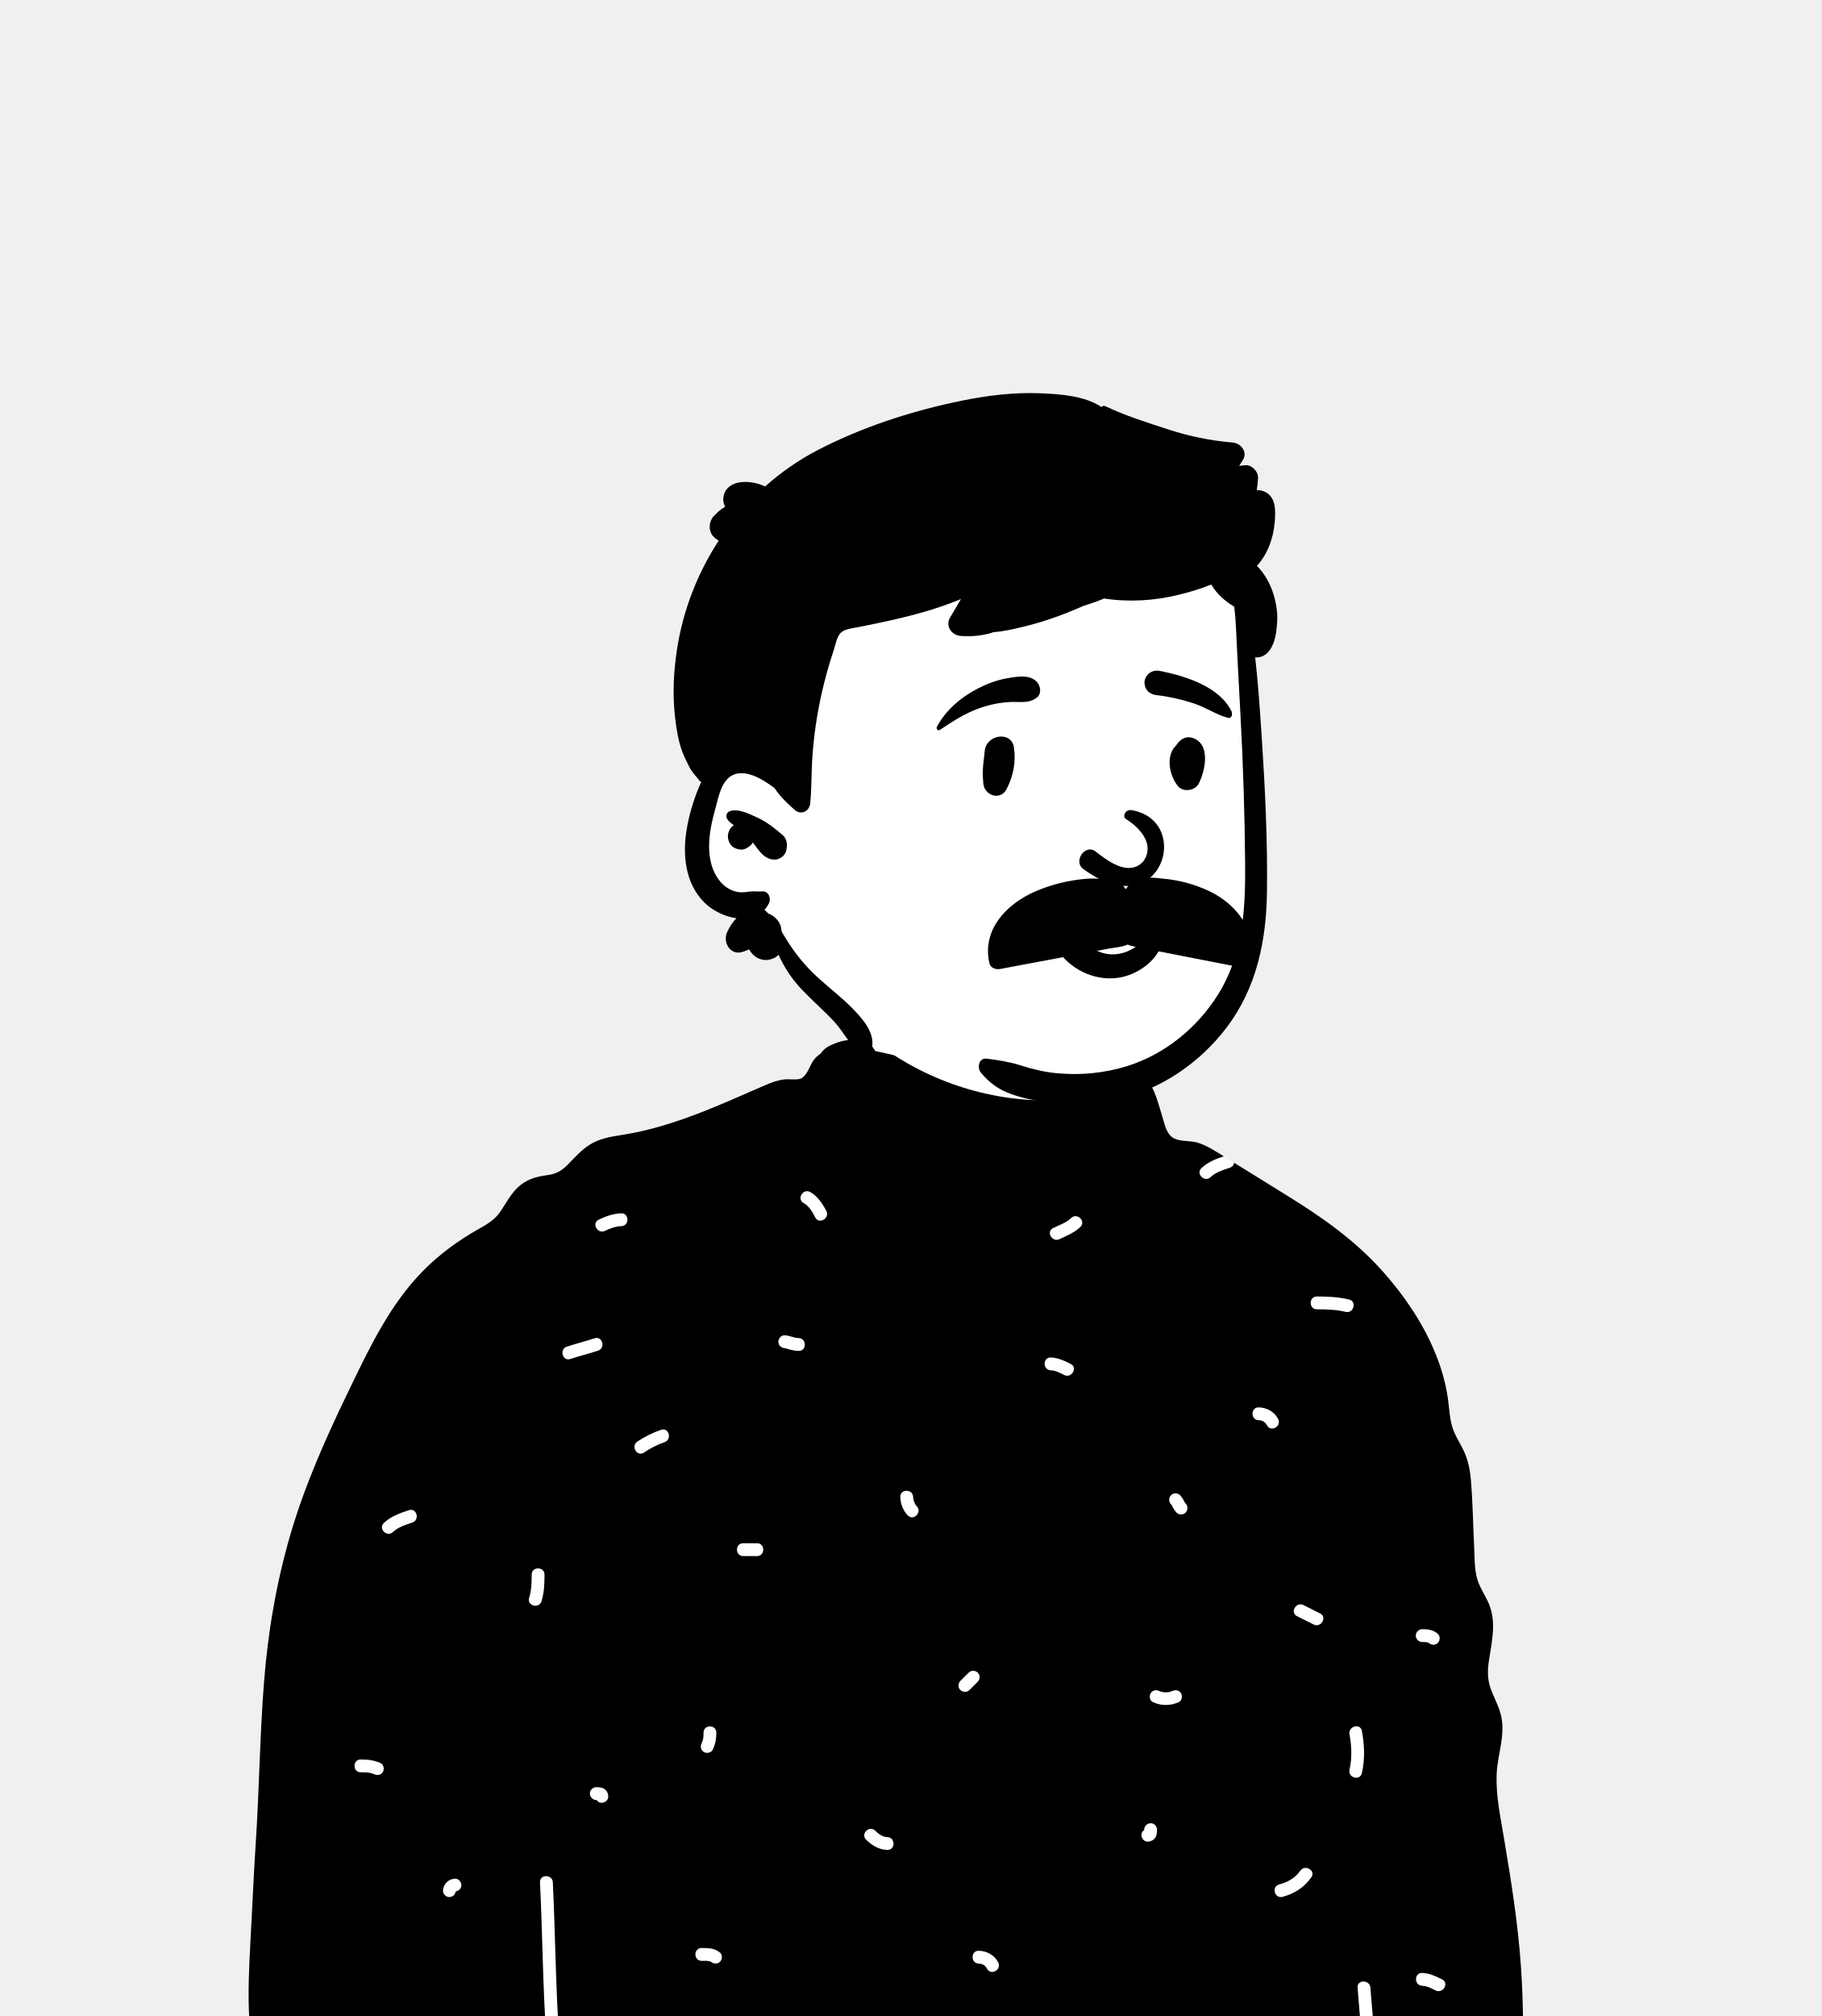
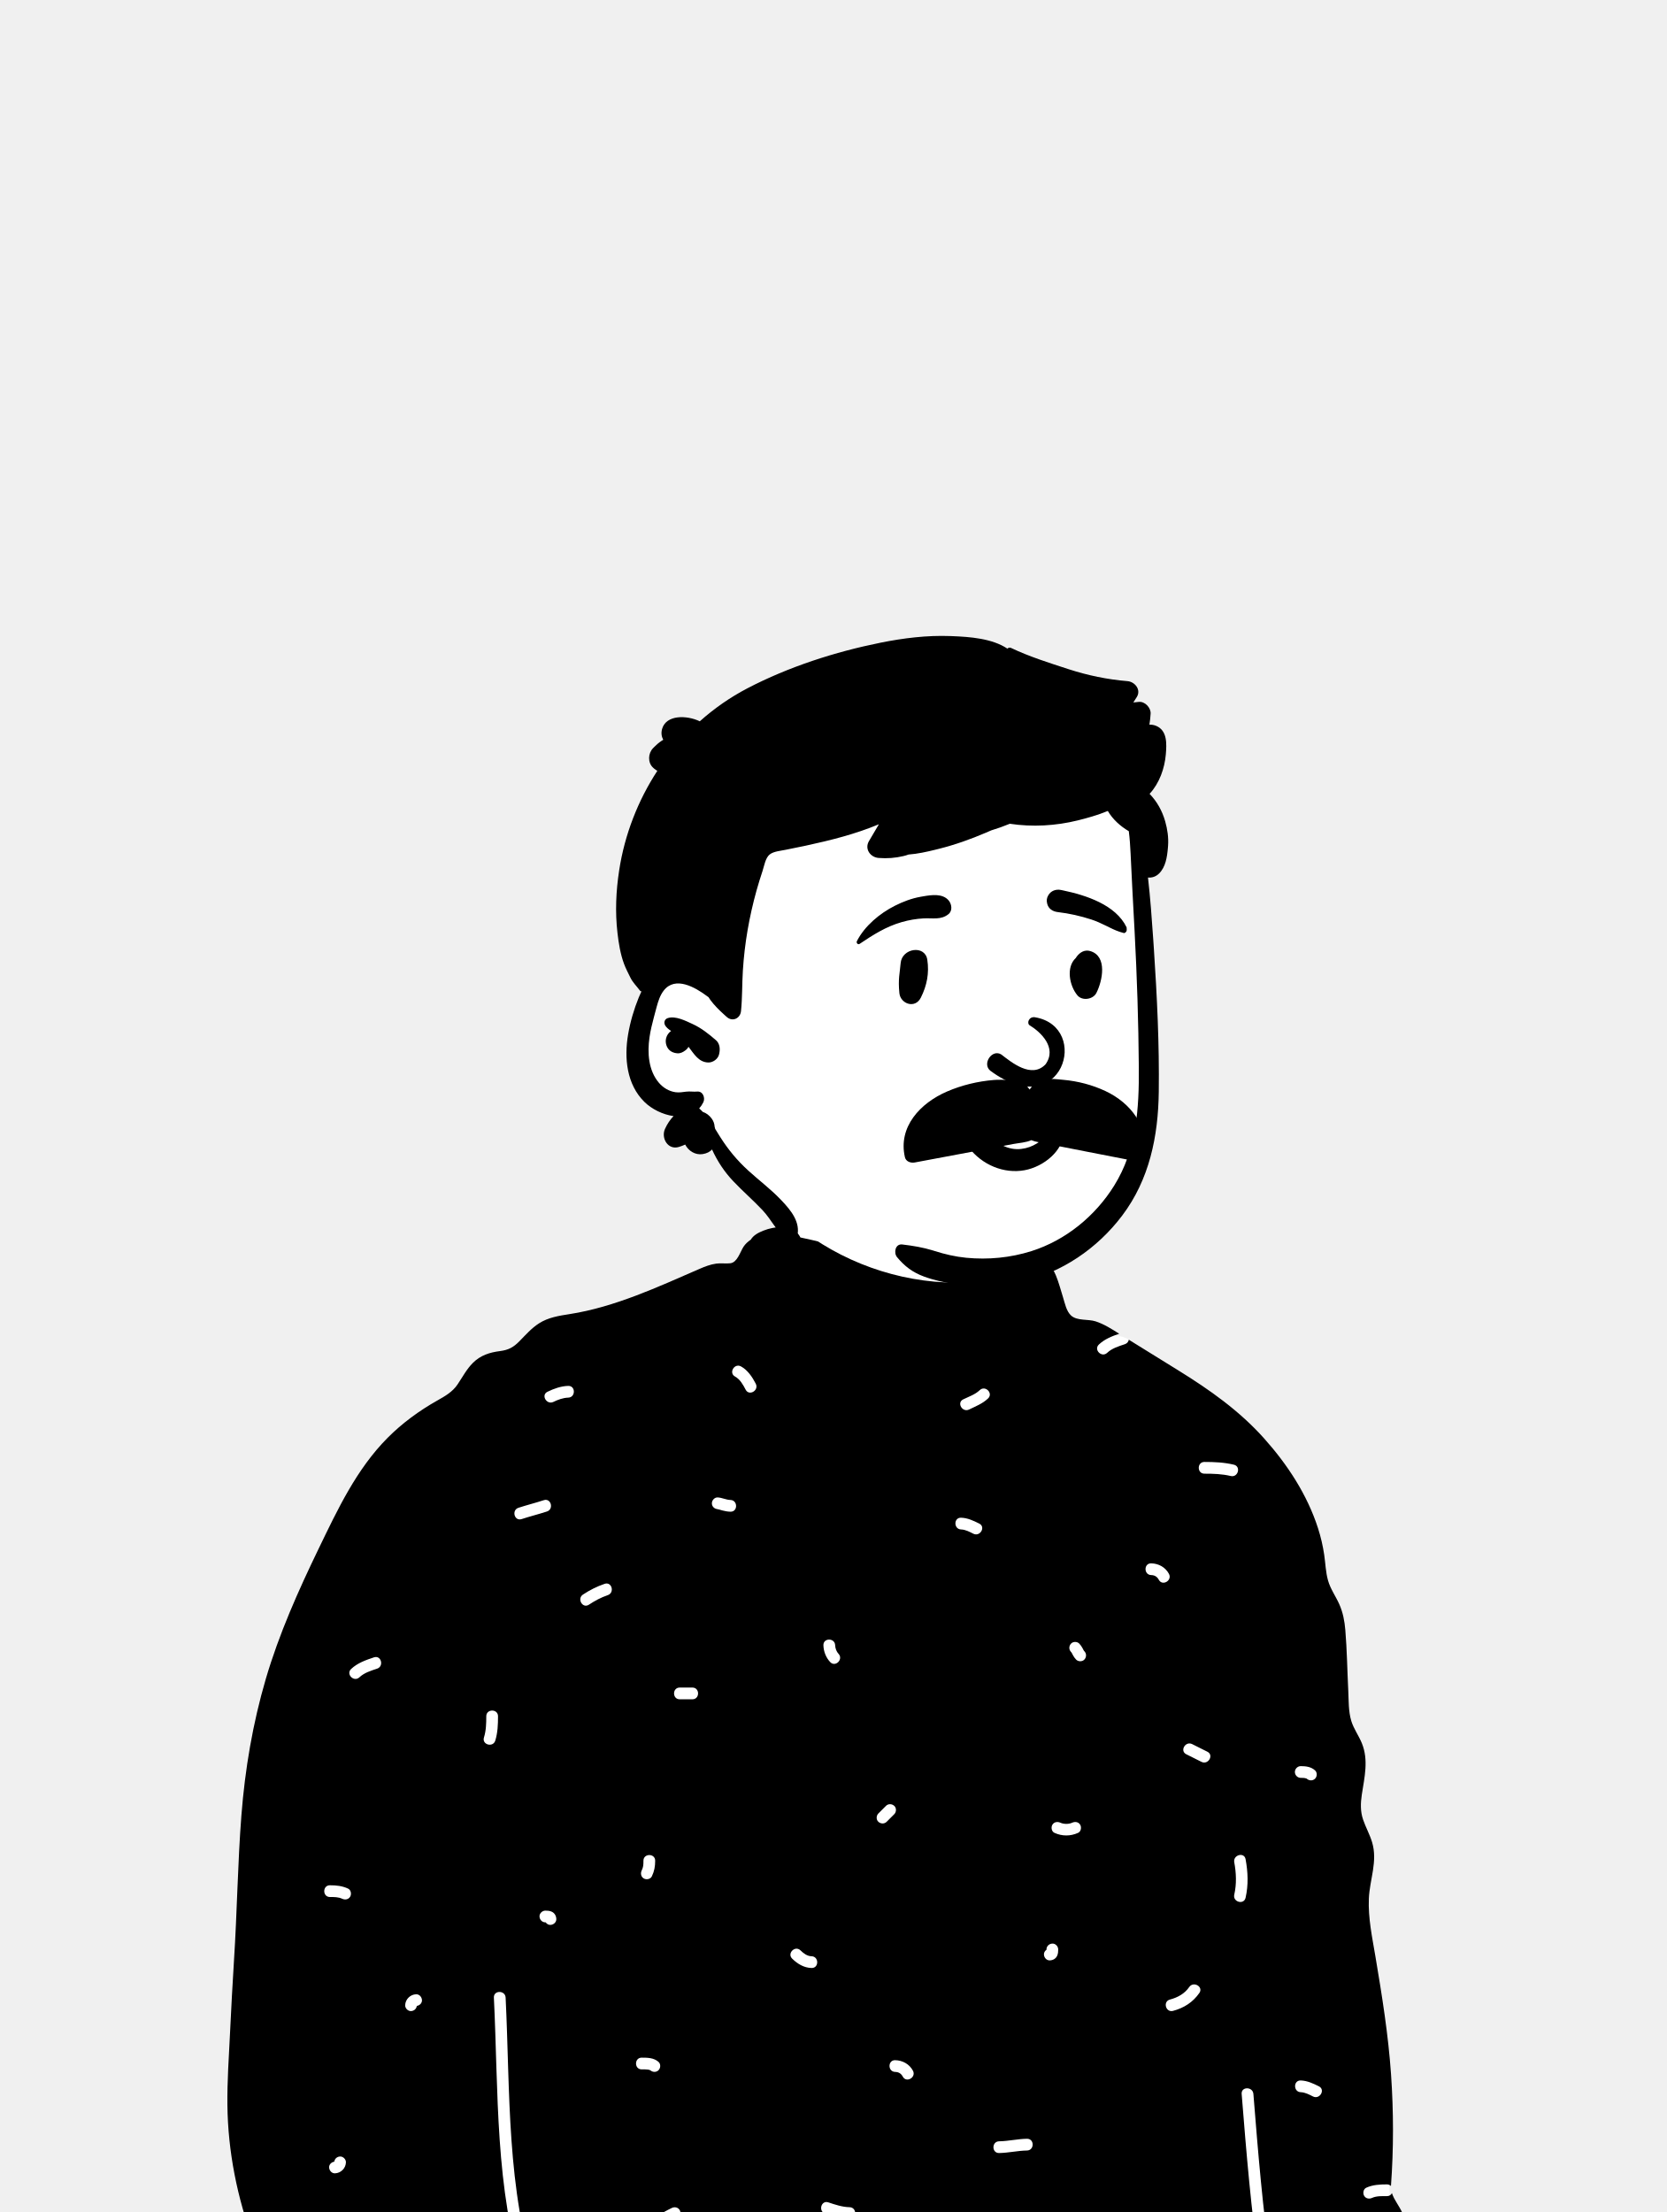
- <svg xmlns="http://www.w3.org/2000/svg" width="904" height="1000" viewBox="0 0 904 1000" fill="none">
+ <svg xmlns="http://www.w3.org/2000/svg" width="904" height="1200" viewBox="0 0 904 900" fill="none">
  <path fill-rule="evenodd" clip-rule="evenodd" d="M210.814 1083.71C237.367 1083.8 263.168 1084.7 289.796 1084.79C398.036 1085.15 507.273 1084.63 615.906 1080.24C646.61 1079 654.274 1079.03 684.845 1077.11C702.896 1077.04 757.117 1075.55 754.402 1050.96C753.204 1005.17 741.866 959.569 738.296 913.899C731.442 828.043 725.606 739.503 691.193 659.202C683.227 640.024 666.12 627.483 649.185 616.207C632.201 604.041 628.033 590.534 612.359 576.791C609.045 573.884 590.224 572.702 580.097 565.331C565.358 554.602 558.049 537.037 552.55 534.046C548.503 531.846 548.577 516.667 540.467 511.295C529.584 504.085 494.902 498.725 482.284 497.722C470.173 496.76 449.108 498.781 437.745 503.216C418.796 510.612 411.238 524.72 402.893 542.896C292.64 576.973 191.867 634.677 160.571 751.069C133.583 848.687 132.593 953.339 143.02 1053.46C145.105 1060.78 143.644 1072.25 149.97 1077.11C127.984 1078.37 207.832 1082.9 210.814 1083.71Z" fill="white" />
  <path fill-rule="evenodd" clip-rule="evenodd" d="M712.282 987.325C710.195 986.283 708.021 985.092 705.638 985.009C701.546 984.867 701.541 978.499 705.638 978.643C709.212 978.768 712.35 980.257 715.495 981.828C719.165 983.66 715.937 989.149 712.282 987.325M705.638 808.12C708.43 808.122 711.245 808.475 713.39 810.427C714.664 811.589 714.563 813.755 713.39 814.929C712.133 816.185 710.158 816.087 708.887 814.929C709.302 815.306 708.891 814.933 708.741 814.849C708.705 814.83 708.685 814.816 708.675 814.808C708.644 814.8 708.612 814.793 708.56 814.78C708.227 814.696 707.899 814.614 707.562 814.554C707.557 814.57 706.852 814.507 706.686 814.501C706.336 814.488 705.987 814.486 705.638 814.486C703.911 814.485 702.455 813.031 702.455 811.303C702.455 809.584 703.918 808.119 705.638 808.12M675.705 879.534C674.793 883.533 668.657 881.83 669.566 877.841C670.889 872.042 670.648 866.1 669.566 860.28C668.821 856.269 674.958 854.566 675.705 858.588C677.002 865.569 677.293 872.575 675.705 879.534M667.664 650.726C662.923 649.6 658.234 649.466 653.384 649.465C649.281 649.463 649.288 643.096 653.384 643.098C658.793 643.1 664.073 643.332 669.357 644.587C673.347 645.535 671.647 651.672 667.664 650.726M651.778 805.801C649.028 804.425 646.277 803.05 643.528 801.675C639.858 799.841 643.086 794.351 646.74 796.177L654.991 800.304C658.66 802.138 655.432 807.628 651.778 805.801M650.632 931.176C647.145 936.204 642.24 939.329 636.355 940.89C632.384 941.942 630.705 935.799 634.662 934.751C638.871 933.635 642.61 931.603 645.135 927.962C647.457 924.615 652.973 927.801 650.632 931.176M628.635 707.02C627.691 705.257 626.271 704.512 624.507 704.472C620.411 704.378 620.41 698.012 624.507 698.106C628.526 698.196 632.211 700.214 634.131 703.808C636.064 707.423 630.566 710.636 628.635 707.02M588.256 750.296C587.114 751.539 584.901 751.508 583.754 750.296C583.051 749.554 582.461 748.726 581.996 747.818C581.819 747.473 581.653 747.122 581.459 746.787C581.372 746.638 581.276 746.49 581.177 746.347C581.144 746.317 581.075 746.246 581.003 746.17C579.78 744.877 579.811 742.968 581.003 741.668C582.145 740.425 584.358 740.456 585.505 741.668C586.207 742.41 586.799 743.238 587.263 744.146C587.439 744.491 587.605 744.842 587.8 745.178C587.887 745.327 587.983 745.474 588.082 745.617C588.116 745.647 588.184 745.718 588.256 745.794C589.48 747.087 589.448 748.996 588.256 750.296M584.861 844.306C580.715 846.203 576.168 846.203 572.022 844.306C570.452 843.587 570.079 841.32 570.881 839.95C571.809 838.363 573.673 838.094 575.235 838.808C577.116 839.669 579.77 839.668 581.648 838.808C583.218 838.09 585.064 838.345 586.003 839.95C586.809 841.329 586.425 843.59 584.861 844.306M573.552 910.849C572.84 912.535 571.302 913.431 569.503 913.5C567.721 913.567 566.395 911.987 566.32 910.316C566.272 909.237 566.856 908.315 567.694 907.743C567.694 907.685 567.696 907.626 567.696 907.566C567.697 905.782 569.154 904.46 570.879 904.383C572.597 904.305 574.063 905.901 574.062 907.566C574.061 908.69 573.992 909.805 573.552 910.849M557.127 1016.64C552.047 1016.72 547.083 1017.93 542.002 1018.01C537.897 1018.08 537.909 1011.71 542.002 1011.65C547.082 1011.56 552.046 1010.35 557.127 1010.27C561.233 1010.21 561.22 1016.57 557.127 1016.64M536.001 608.652C533.027 611.485 529.354 612.881 525.732 614.651C522.062 616.444 518.838 610.952 522.518 609.153C525.587 607.654 528.984 606.546 531.5 604.15C534.468 601.323 538.975 605.82 536.001 608.652M528.019 682.035C525.932 680.993 523.757 679.802 521.376 679.719C517.283 679.576 517.277 673.209 521.376 673.352C524.949 673.476 528.087 674.967 531.232 676.537C534.903 678.369 531.674 683.859 528.019 682.035M489.749 976.557C488.807 974.792 487.386 974.048 485.623 974.008C481.526 973.915 481.524 967.548 485.623 967.641C489.642 967.733 493.327 969.751 495.247 973.343C497.179 976.959 491.682 980.171 489.749 976.557M476.496 838.307C475.229 837.144 475.318 834.984 476.496 833.806C477.871 832.43 479.246 831.055 480.622 829.68C481.88 828.422 483.852 828.513 485.123 829.68C486.39 830.843 486.302 833.003 485.123 834.182C483.747 835.557 482.373 836.932 480.998 838.307C479.739 839.566 477.767 839.474 476.496 838.307M460.87 1053.77C456.278 1053.66 451.973 1052.34 447.649 1050.9C443.774 1049.62 445.445 1043.47 449.341 1044.77C453.1 1046.02 456.875 1047.31 460.87 1047.4C464.968 1047.5 464.969 1053.86 460.87 1053.77M440.244 917.625C436.095 917.51 432.653 915.397 429.743 912.567C426.799 909.705 431.306 905.207 434.245 908.066C435.91 909.684 437.832 911.192 440.244 911.259C444.34 911.372 444.343 917.739 440.244 917.625M453.053 742.544C453.103 744.239 453.819 746.055 454.871 747.169C457.684 750.149 453.188 754.656 450.369 751.671C448.044 749.209 446.784 745.913 446.687 742.544C446.569 738.439 452.936 738.456 453.053 742.544M404.494 603.882C403.162 601.273 401.416 598.214 398.76 596.773C395.154 594.816 398.371 589.321 401.974 591.276C405.583 593.235 408.166 597.096 409.991 600.669C411.853 604.314 406.357 607.532 404.494 603.882M396.242 670.092C394.765 670.05 393.299 669.797 391.874 669.411C391.266 669.246 390.664 669.056 390.054 668.89C389.793 668.819 388.685 668.681 389.366 668.717C387.642 668.625 386.183 667.334 386.183 665.534C386.183 663.879 387.647 662.258 389.366 662.351C391.729 662.477 393.877 663.659 396.242 663.726C400.336 663.841 400.339 670.208 396.242 670.092M375.615 771.855H368.74C364.637 771.855 364.644 765.489 368.74 765.489H375.615C379.718 765.489 379.711 771.855 375.615 771.855M367.595 1053.33C365.51 1054.38 363.053 1055.36 361.364 1056.96C358.387 1059.78 353.879 1055.28 356.863 1052.46C359.014 1050.43 361.764 1049.15 364.383 1047.84C365.926 1047.06 367.823 1047.41 368.738 1048.98C369.565 1050.39 369.133 1052.56 367.595 1053.33M352.233 972.891C351.966 972.817 351.685 972.766 351.415 972.729C350.333 972.582 349.2 972.633 348.113 972.633C344.01 972.63 344.016 966.264 348.113 966.266C351.342 966.268 354.701 966.313 357.24 968.574C358.528 969.721 358.403 971.912 357.24 973.075C355.975 974.34 354.021 974.219 352.738 973.075C352.873 973.197 352.41 972.941 352.233 972.891M348.115 864.704C349.039 862.797 349.054 861.554 349.055 859.434C349.059 855.331 355.425 855.338 355.422 859.434C355.42 862.511 354.962 865.131 353.612 867.917C352.858 869.471 350.652 869.876 349.257 869.059C347.693 868.145 347.366 866.25 348.115 864.704M329.708 715.36C326.015 716.616 322.719 718.394 319.468 720.54C316.035 722.805 312.85 717.289 316.254 715.042C319.965 712.594 323.803 710.653 328.015 709.22C331.91 707.896 333.566 714.048 329.708 715.36M308.235 608.209C305.492 608.286 302.661 609.338 300.216 610.525C296.542 612.309 293.318 606.817 297.004 605.027C300.496 603.331 304.316 601.952 308.235 601.843C312.341 601.727 312.323 608.095 308.235 608.209M298.61 894.247C297.531 894.296 296.608 893.712 296.037 892.873C295.977 892.873 295.918 892.872 295.859 892.872C294.075 892.871 292.754 891.414 292.676 889.689C292.599 887.97 294.195 886.504 295.859 886.505C296.983 886.506 298.098 886.574 299.142 887.015C300.828 887.727 301.724 889.265 301.793 891.064C301.86 892.846 300.28 894.172 298.61 894.247M282.954 674.104C279.045 675.382 277.385 669.232 281.262 667.965C285.813 666.478 290.463 665.326 295.013 663.839C298.923 662.562 300.583 668.712 296.705 669.979C292.156 671.465 287.505 672.617 282.954 674.104M268.677 794.272C267.465 798.18 261.322 796.502 262.538 792.58C263.712 788.793 263.797 784.983 263.799 781.049C263.802 776.946 270.168 776.953 270.165 781.049C270.163 785.526 270.013 789.963 268.677 794.272M226.114 938.202C225.882 939.787 224.625 940.929 222.979 941.003C221.304 941.078 219.736 939.486 219.796 937.82C219.913 934.615 222.526 932.003 225.729 931.886C227.512 931.821 228.838 933.397 228.912 935.07C228.986 936.696 227.628 937.965 226.114 938.202M204.574 755.24C201.21 756.363 197.615 757.432 194.978 759.922C191.998 762.734 187.491 758.239 190.477 755.42C193.954 752.137 198.427 750.588 202.882 749.1C206.783 747.798 208.44 753.949 204.574 755.24M189.975 878.919C189.051 880.499 187.178 880.785 185.621 880.061C183.533 879.09 181.227 879.122 178.976 879.12C174.874 879.117 174.88 872.75 178.976 872.753C182.449 872.757 185.653 873.084 188.834 874.563C190.399 875.292 190.781 877.542 189.975 878.919M181.726 1029.02C179.944 1029.08 178.618 1027.5 178.543 1025.83C178.47 1024.21 179.827 1022.94 181.343 1022.7C181.573 1021.11 182.832 1019.97 184.476 1019.9C186.152 1019.82 187.721 1021.42 187.66 1023.08C187.543 1026.29 184.932 1028.9 181.726 1029.02M761.707 1053.09C760.626 1049.2 758.151 1046.05 756.281 1042.55C755.654 1041.37 755.436 1040.64 755.096 1039.77C754.635 1040.7 753.739 1041.39 752.391 1041.39C749.807 1041.39 746.784 1041.23 744.372 1042.33C742.803 1043.05 740.955 1042.8 740.017 1041.19C739.211 1039.81 739.596 1037.55 741.159 1036.84C744.714 1035.21 748.535 1035.03 752.391 1035.02C753.344 1035.02 754.065 1035.38 754.574 1035.9C756.048 1015.72 756.011 995.524 754.617 975.327C753.13 953.744 749.707 932.591 746.126 911.287C744.392 900.957 742.14 890.524 742.578 880.003C743.016 869.554 747.496 859.813 744.321 849.332C743.047 845.13 740.867 841.278 739.45 837.124C737.931 832.652 738.066 828.235 738.758 823.603C740.183 814.173 742.545 804.854 738.765 795.646C737.095 791.563 734.389 787.918 733.084 783.701C731.461 778.456 731.684 772.654 731.413 767.219C730.864 756.253 730.721 745.214 729.813 734.272C729.408 729.37 728.525 724.722 726.511 720.225C724.577 715.896 721.705 711.957 720.424 707.365C719.15 702.845 719.039 698.078 718.355 693.454C717.638 688.568 716.516 683.753 715.004 679.057C709.163 660.881 698.46 644.55 685.815 630.393C672.375 615.344 656.308 604.011 639.254 593.451C630.287 587.897 621.32 582.344 612.359 576.791C612.168 577.832 611.503 578.79 610.228 579.216C606.862 580.34 603.27 581.408 600.632 583.898C597.652 586.711 593.144 582.215 596.13 579.397C599.245 576.456 603.159 574.908 607.143 573.548C603.059 570.974 598.933 568.309 594.325 566.822C590.29 565.517 584.338 566.655 581.067 563.695C578.497 561.363 577.685 557.042 576.699 553.874C575.465 549.943 574.399 545.797 572.831 541.977C571.765 539.366 570.213 536.859 568.255 534.838C567.396 531.527 565.82 528.503 563.034 526.665C555.746 521.842 546.793 526.633 543.586 533.509C540.936 533.501 538.143 534.082 535.565 534.241C530.265 534.575 524.957 534.727 519.65 534.711C509.265 534.679 498.872 534.002 488.575 532.626C470.16 530.159 452.295 525.185 434.191 521.309C434.088 521.07 433.968 520.831 433.825 520.593C429.926 514.051 420.21 515.157 414.089 517.632C411.464 518.691 408.79 520.028 407.286 522.511C405.695 523.585 404.318 524.89 403.403 526.267C401.509 529.108 400.045 534.838 396.201 535.315C393.67 535.626 391.1 535.14 388.53 535.506C385.315 535.952 382.434 537.082 379.466 538.371C356.866 548.184 333.502 559.095 308.975 562.899C303.223 563.79 297.366 564.713 292.368 567.936C288.31 570.555 285.174 574.152 281.824 577.566C278.562 580.892 275.872 582.365 271.217 582.962C265.567 583.686 260.673 585.246 256.543 589.352C253.113 592.766 250.877 597.127 248.187 601.09C245.449 605.133 241.431 607.409 237.261 609.757C227.401 615.312 218.218 622.021 210.221 630.066C193.374 647.033 183.172 668.839 172.891 690.088C161.774 713.071 151.381 736.333 144.171 760.876C137.105 784.974 132.903 809.764 130.961 834.785C128.916 861.039 128.63 887.397 126.927 913.667C126.075 926.79 125.431 939.929 124.778 953.06C124.142 966.032 123.211 979.028 123.361 992.016C123.648 1017.12 128.669 1042.31 137.447 1065.82C139.635 1071.67 142.062 1077.44 144.648 1083.12C146.917 1088.11 154.675 1087.55 157.111 1083.12C157.668 1082.1 158.105 1081.05 158.471 1079.99C164.837 1080.04 171.267 1079.55 177.594 1080.14C188.766 1081.18 199.962 1081.76 211.167 1082.45C233.338 1083.83 255.548 1084.75 277.726 1086.01C279.878 1086.13 282.03 1086.26 284.181 1086.38C268.376 1037.46 270.426 984.573 267.925 933.694C267.723 929.593 274.091 929.617 274.291 933.694C276.802 984.791 274.664 1037.82 291.027 1086.82C297.376 1087.25 303.716 1087.77 310.035 1088.54C315.143 1089.15 320.276 1089.88 325.433 1089.62C331.282 1089.35 336.995 1088.01 342.701 1086.85C353.07 1084.74 363.057 1085.69 373.466 1086.99C384.599 1088.38 395.771 1089.15 406.976 1089.64C451.842 1091.61 497.01 1093.4 541.86 1090.4C552.714 1089.67 563.544 1088.65 574.327 1087.27C585.436 1085.84 596.426 1083.45 607.526 1082.09C618.468 1080.75 628.527 1084.42 639.342 1085.1C650.371 1085.79 661.695 1083.49 672.621 1082.17C676.186 1081.73 679.754 1081.31 683.323 1080.9C678.728 1049.4 676.116 1017.67 673.578 985.952C673.251 981.86 679.619 981.895 679.944 985.952C682.461 1017.42 685.016 1048.92 689.603 1080.17C708.523 1077.96 727.461 1075.74 746.183 1072.31C751.514 1071.34 756.814 1069.75 760.005 1064.99C762.368 1061.47 762.846 1057.15 761.707 1053.09" fill="black" />
  <path fill-rule="evenodd" clip-rule="evenodd" d="M618.738 385.182C617.025 370.129 619.242 338.665 619.39 336.753C620.329 324.669 614.668 276.949 603.964 281.346C586.01 267.131 562.096 263.993 539.735 262.493C493.288 259.378 443.876 266.529 408.01 297.789C390.273 314.023 373.006 337.634 374.394 362.219C358.279 385.522 335.56 417.488 355.639 444.732C362.464 453.436 373.311 456.677 381.885 463.269C399.131 477.18 409.951 497.144 427.36 510.972C473.483 552.421 551.801 561.08 597.117 513.935C632.159 479.791 626.493 428.71 620.329 385.182C616.185 355.917 622.08 414.549 618.738 385.182Z" fill="white" />
  <path fill-rule="evenodd" clip-rule="evenodd" d="M477.688 198.658C490.11 196.151 502.865 194.591 515.551 195.061L516.529 195.099C526.073 195.48 538.161 196.324 546.487 201.875C546.966 201.394 547.737 201.147 548.435 201.481C558.33 206.204 569.213 209.619 579.631 213.012C590.002 216.389 600.761 218.618 611.63 219.516C615.72 219.855 619.219 224.271 616.63 228.232C616.014 229.175 615.414 230.129 614.816 231.085C615.816 230.98 616.815 230.873 617.815 230.772C621.104 230.441 624.39 233.951 624.195 237.154C624.073 239.168 623.856 241.158 623.534 243.125C624.787 243.098 626.032 243.286 627.235 243.795C633.328 246.368 632.904 253.625 632.448 259.146C631.816 266.808 628.95 274.924 623.63 280.659C627.602 284.785 630.414 289.713 632.092 295.566C633.309 299.839 633.986 304.391 633.652 308.84L633.545 310.172C633.132 314.999 632.31 320.344 628.837 323.817C627.055 325.608 624.858 326.261 622.765 326.054C624.031 337.179 624.842 348.369 625.606 359.518L625.965 364.847C627.669 390.616 628.949 416.552 628.614 442.363C628.303 466.485 623.537 489.898 608.744 509.483C595.271 527.318 575.926 540.465 554.042 545.463C542.249 548.16 530.209 548.351 518.272 546.632C512.486 545.797 506.662 544.516 501.17 542.494C495.091 540.25 490.723 536.947 486.632 531.997C484.698 529.65 485.629 524.652 489.481 525.121C495.307 525.828 500.626 526.679 506.211 528.403L507.011 528.655C512.575 530.437 518.336 531.766 524.152 532.331C536.066 533.485 548.161 532.324 559.573 528.71C578.154 522.821 594.157 509.698 604.415 493.209C616.59 473.663 617.967 451.476 617.791 429.002C617.603 404.34 616.801 379.665 615.491 355.029L615.268 350.923C614.576 338.246 613.908 325.56 613.32 312.875C613.137 308.896 612.858 304.885 612.356 300.913C607.765 298.224 603.651 294.515 600.969 289.939C595.582 292.167 589.916 293.775 584.703 295.056C572.628 298.026 560.091 298.747 547.8 296.887C544.485 298.257 541.104 299.461 537.671 300.497C536.743 300.909 535.815 301.313 534.888 301.709C526.611 305.251 518.216 308.251 509.479 310.447L507.333 310.983C502.735 312.116 497.741 313.232 492.847 313.583C492.044 313.893 491.176 314.156 490.228 314.387C485.773 315.469 481.149 315.811 476.582 315.429C472.132 315.055 468.918 310.559 471.369 306.349C473.159 303.277 474.966 300.213 476.789 297.157C470.446 299.799 463.897 301.996 457.292 303.858C450.623 305.736 443.859 307.32 437.087 308.776C433.466 309.548 429.83 310.233 426.217 311.005C423.631 311.554 419.66 311.84 417.55 313.543C415.219 315.413 414.559 319.775 413.675 322.464C412.513 325.958 411.423 329.468 410.428 333.017C408.447 340.1 406.824 347.286 405.567 354.544C404.309 361.81 403.465 369.148 402.996 376.509C402.527 383.862 402.733 391.264 401.978 398.585C401.571 402.469 397.402 404.466 394.322 401.752C393.961 401.434 393.597 401.112 393.236 400.787L392.699 400.296C390.064 397.909 387.51 395.378 385.402 392.529C385.02 392.004 384.654 391.455 384.312 390.897C384.256 390.897 384.208 390.882 384.152 390.842L383.568 390.402C377.132 385.611 366.38 379.365 360.104 387.324C358.104 389.86 357.081 393.088 356.231 396.203L354.74 401.777C353.775 405.416 352.868 409.075 352.337 412.799C351.135 421.139 351.74 430.752 357.478 437.437C359.77 440.111 362.929 442.021 366.454 442.523C368.42 442.793 370.362 442.459 372.311 442.212C374.293 441.966 376.202 442.363 378.184 442.172C381.335 441.862 382.712 445.634 381.534 448.006C380.898 449.279 380.149 450.377 379.298 451.309C379.982 451.897 380.635 452.534 381.264 453.203C383.126 453.799 384.796 455.081 386.046 456.776C387.057 458.145 387.581 459.633 387.67 461.201C387.78 461.591 387.876 461.989 387.964 462.394L389.671 465.165C390.047 465.773 390.421 466.373 390.796 466.962C395.141 473.807 399.964 479.6 405.957 485.059C411.726 490.312 417.988 495.015 423.408 500.65L424.046 501.319C429.099 506.643 434.426 513.089 432.448 520.832C431.939 522.821 429.161 524.254 427.347 522.909C421.514 518.58 418.577 511.72 413.628 506.467C408.534 501.056 402.892 496.193 397.784 490.797C392.953 485.704 389.141 479.934 386.269 473.584C385.122 474.849 383.452 475.748 381.136 476.098C377.158 476.695 373.448 474.364 371.714 470.918C370.6 471.411 369.462 471.857 368.316 472.207C362.284 474.053 358.489 467.344 360.765 462.386C361.981 459.728 363.501 457.42 365.388 455.479C359.491 454.667 353.49 451.619 349.615 447.815C339.891 438.257 338.555 423.892 340.743 411.119C341.905 404.347 343.909 397.495 346.512 391.136C346.965 390.03 347.451 388.916 347.984 387.818C347.689 387.81 347.387 387.682 347.196 387.436C345.437 385.032 343.297 383.067 341.992 380.377C340.79 377.91 339.454 375.411 338.506 372.84C336.557 367.58 335.602 361.643 334.966 356.08C333.653 344.692 334.161 333.375 335.905 322.059C338.872 302.784 346.04 284.338 356.601 268.153C356.026 267.85 355.475 267.486 354.962 267.054L354.708 266.833L354.296 266.461C351.282 263.733 351.542 258.622 354.296 255.859L355.165 254.988C356.267 253.894 357.216 253.027 358.995 251.836C359.257 251.66 359.526 251.494 359.797 251.34C358.866 249.619 358.543 247.608 359.191 245.388C361.451 237.656 372.576 237.929 379.628 241.301C387.429 234.339 396.079 228.294 405.455 223.4C427.785 211.749 453.034 203.624 477.688 198.658ZM362.261 402.31C366.431 400.949 371.969 403.806 375.717 405.525C380.468 407.705 384.511 410.928 388.426 414.334C390.376 416.038 390.725 418.823 390.24 421.202C390.192 421.441 390.145 421.688 390.088 421.935C389.571 424.473 386.738 426.471 384.231 426.399C378.987 426.256 376.489 421.728 373.52 417.892C373.171 418.513 372.733 419.086 372.191 419.515L371.825 419.802C370.594 420.74 369.235 421.49 367.608 421.417C366.454 421.362 365.349 421.067 364.329 420.534C361.783 419.189 360.661 415.894 361.353 413.212C361.783 411.525 362.769 410.204 364.059 409.289L363.578 408.96C362.55 408.245 361.612 407.49 360.881 406.377L360.716 406.114H360.78C359.984 404.745 360.502 402.883 362.261 402.31Z" fill="black" />
  <path fill-rule="evenodd" clip-rule="evenodd" d="M539.206 483.007C533.857 480.825 529.084 477.185 525.594 472.534C524.381 470.917 524.066 469.21 524.321 467.649C524.607 465.893 525.646 464.302 527.062 463.234C528.483 462.164 530.26 461.636 531.979 461.905C533.472 462.139 534.958 462.956 536.135 464.652L536.38 464.991C538.455 467.798 541.158 470.101 544.239 471.585C547.208 473.016 550.528 473.684 553.964 473.295C560.508 472.556 565.019 469.017 569.813 464.21C570.408 463.603 571.002 462.977 571.6 462.342C571.977 461.765 572.501 461.395 573.082 461.2C573.728 460.984 574.458 460.997 575.127 461.23C575.772 461.455 576.349 461.882 576.736 462.45C577.103 462.989 577.312 463.656 577.244 464.423C576.805 469.404 574.201 473.85 570.502 477.34C566.394 481.217 560.948 483.899 555.821 484.84C550.173 485.876 544.418 485.134 539.206 483.007V483.007ZM558.486 406.163C564.495 409.816 573.651 418.334 567.187 427.39C559.578 435.374 548.622 426.219 543.223 422.079C538.217 418.87 532.592 427.123 537.237 430.87C576.249 459.755 592.081 407.118 561.525 401.868C558.161 401.29 556.912 405.033 558.486 406.163ZM488.576 372.563C489.24 364.321 501.792 362.449 503.04 370.605C504.158 377.911 502.842 384.622 499.552 391.199C496.408 397.483 488.505 394.551 487.908 388.829C487.106 381.159 488.163 377.69 488.576 372.563ZM584.12 368.914C585.87 366.622 588.397 365.057 591.424 365.941C600.881 368.705 598.094 382.133 594.772 388.669C592.967 392.219 587.134 393.119 584.497 389.994C580.2 384.897 578.142 374.719 583.605 369.699C583.753 369.44 583.918 369.178 584.12 368.914ZM499.419 336.499L500.912 336.238C505.534 335.438 511.281 334.67 514.55 338.386C516.284 340.356 516.881 344.019 514.55 345.905C510.45 349.224 505.918 347.938 501.005 348.218C496.956 348.451 493.064 349.121 489.164 350.236C480.608 352.681 473.636 357.146 466.329 362.048C465.37 362.691 464.391 361.465 464.848 360.568C469.067 352.305 477.242 345.517 485.43 341.38C489.801 339.171 494.583 337.34 499.419 336.499ZM575.499 332.798L576.642 333.032C589.086 335.633 605.253 340.829 611.146 353.053C611.37 354.781 611.133 355.151 610.94 355.393L610.876 355.474C610.717 355.681 610.59 355.966 609.841 356.201C609.633 356.151 609.423 356.099 609.211 356.043C606.51 355.335 604.373 354.36 602.304 353.348L600.06 352.243C597.458 350.967 594.832 349.737 592.05 348.829C586.112 346.892 580.004 345.528 573.801 344.799C572.457 344.641 571.162 344.187 570.141 343.41C569.171 342.672 568.431 341.65 568.093 340.291C567.656 338.533 567.781 337.202 568.725 335.616C569.434 334.425 570.449 333.6 571.614 333.126C572.802 332.642 574.154 332.528 575.499 332.798Z" fill="black" />
  <path fill-rule="evenodd" clip-rule="evenodd" d="M599.64 441.874C592.437 438.506 584.696 436.502 576.743 435.791C573.304 435.483 566.548 434.511 562.889 436.755C561.178 437.805 559.733 439.273 558.586 441.065C558.139 440.446 557.55 439.92 557.177 439.251C555.174 435.652 542.881 435.578 539.17 435.883C530.368 436.607 521.802 438.674 513.734 442.149C499.25 448.388 487.083 461.351 490.909 477.809C491.45 480.14 494.061 481.046 496.212 480.644C510.71 477.926 525.209 475.207 539.708 472.49C543.073 471.859 546.439 471.228 549.804 470.597C552.848 470.026 556.579 469.846 559.468 468.533C560.629 469.029 561.923 469.344 563.305 469.618C580.749 473.083 598.215 476.445 615.671 479.858C617.764 480.268 620.509 479.206 620.885 476.887C623.39 461.413 613.536 448.371 599.64 441.874" fill="black" />
</svg>
